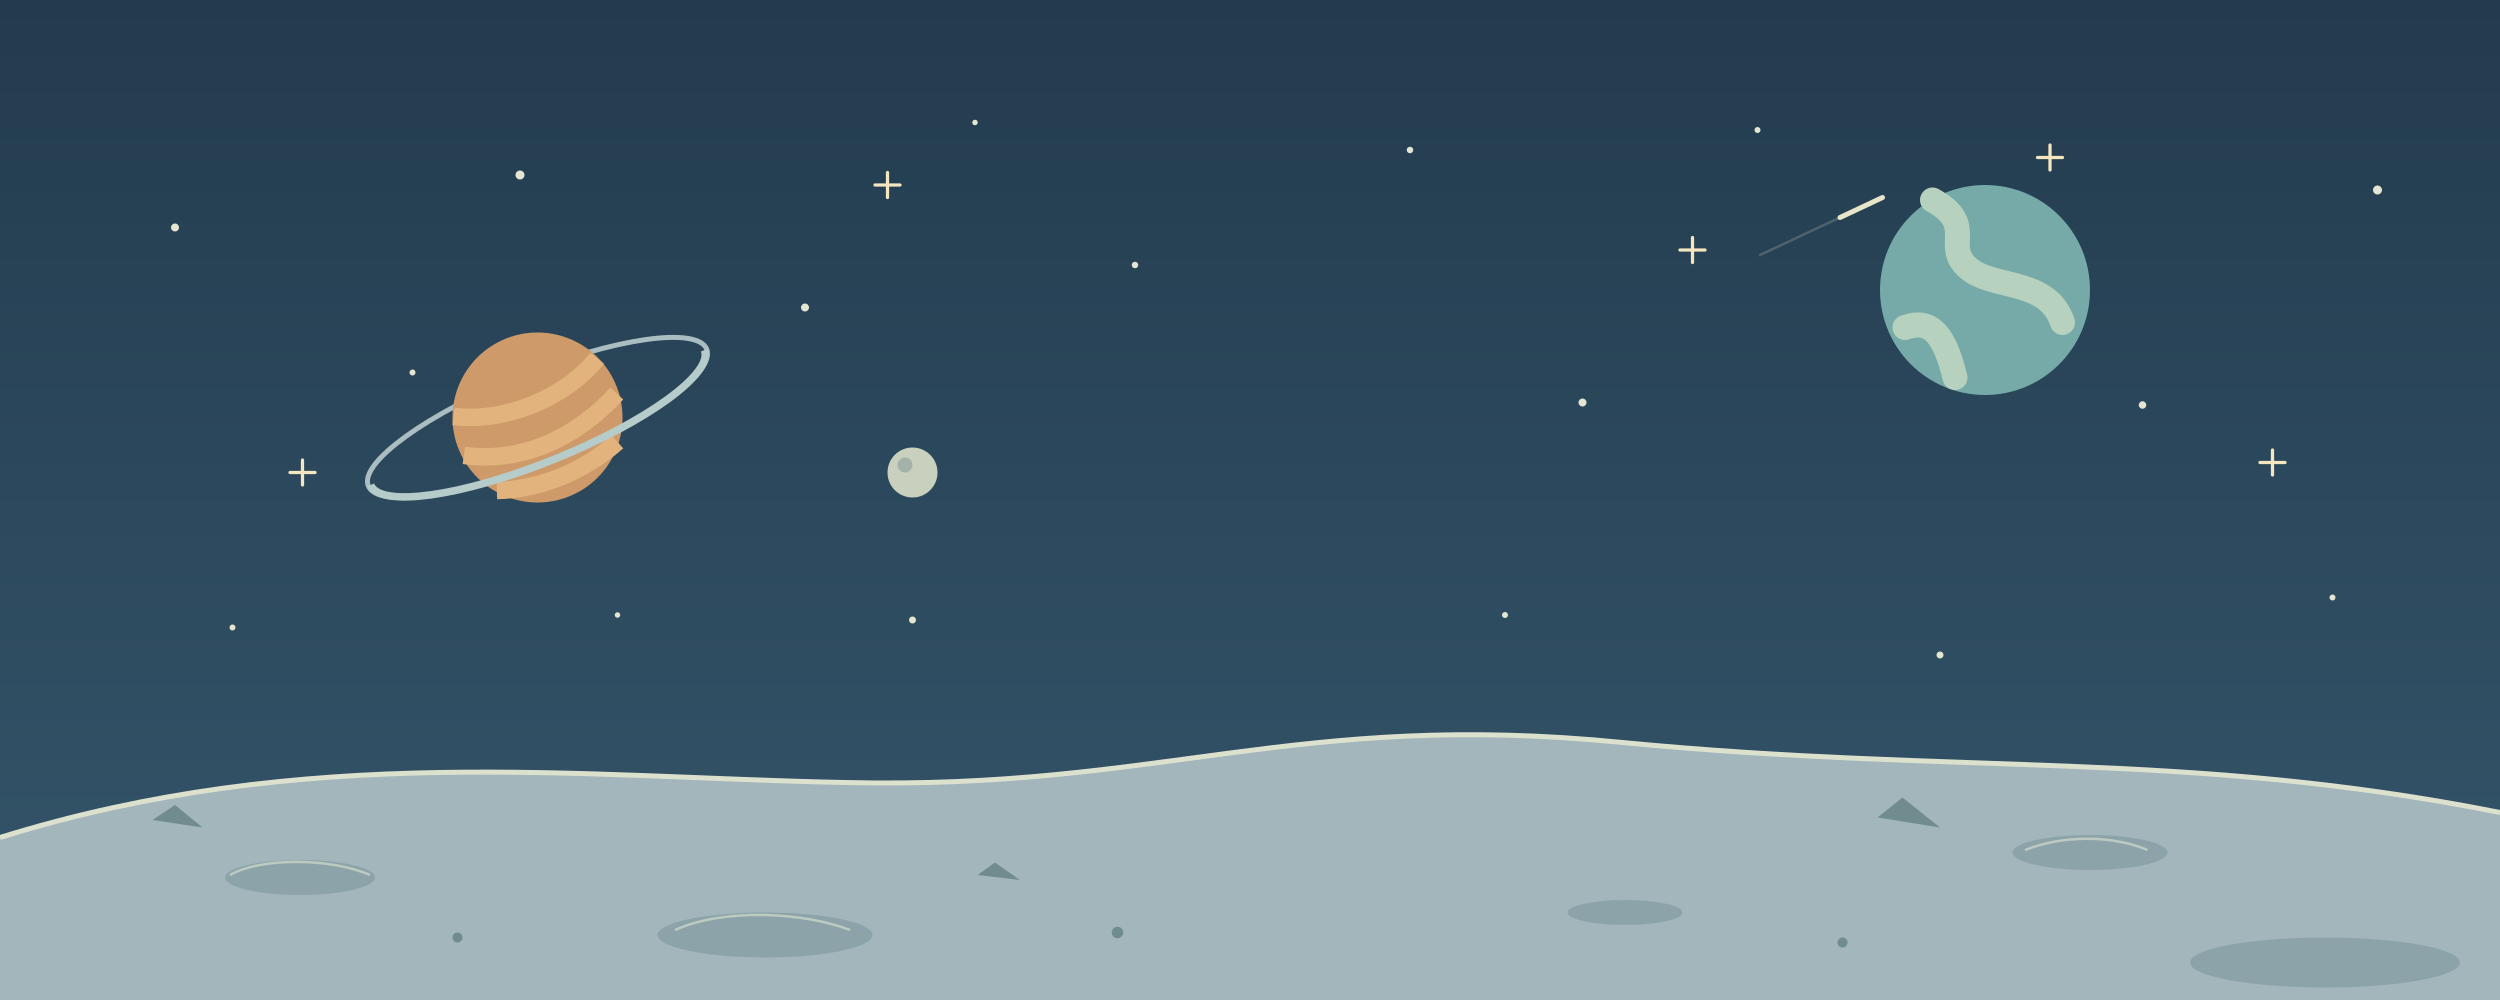
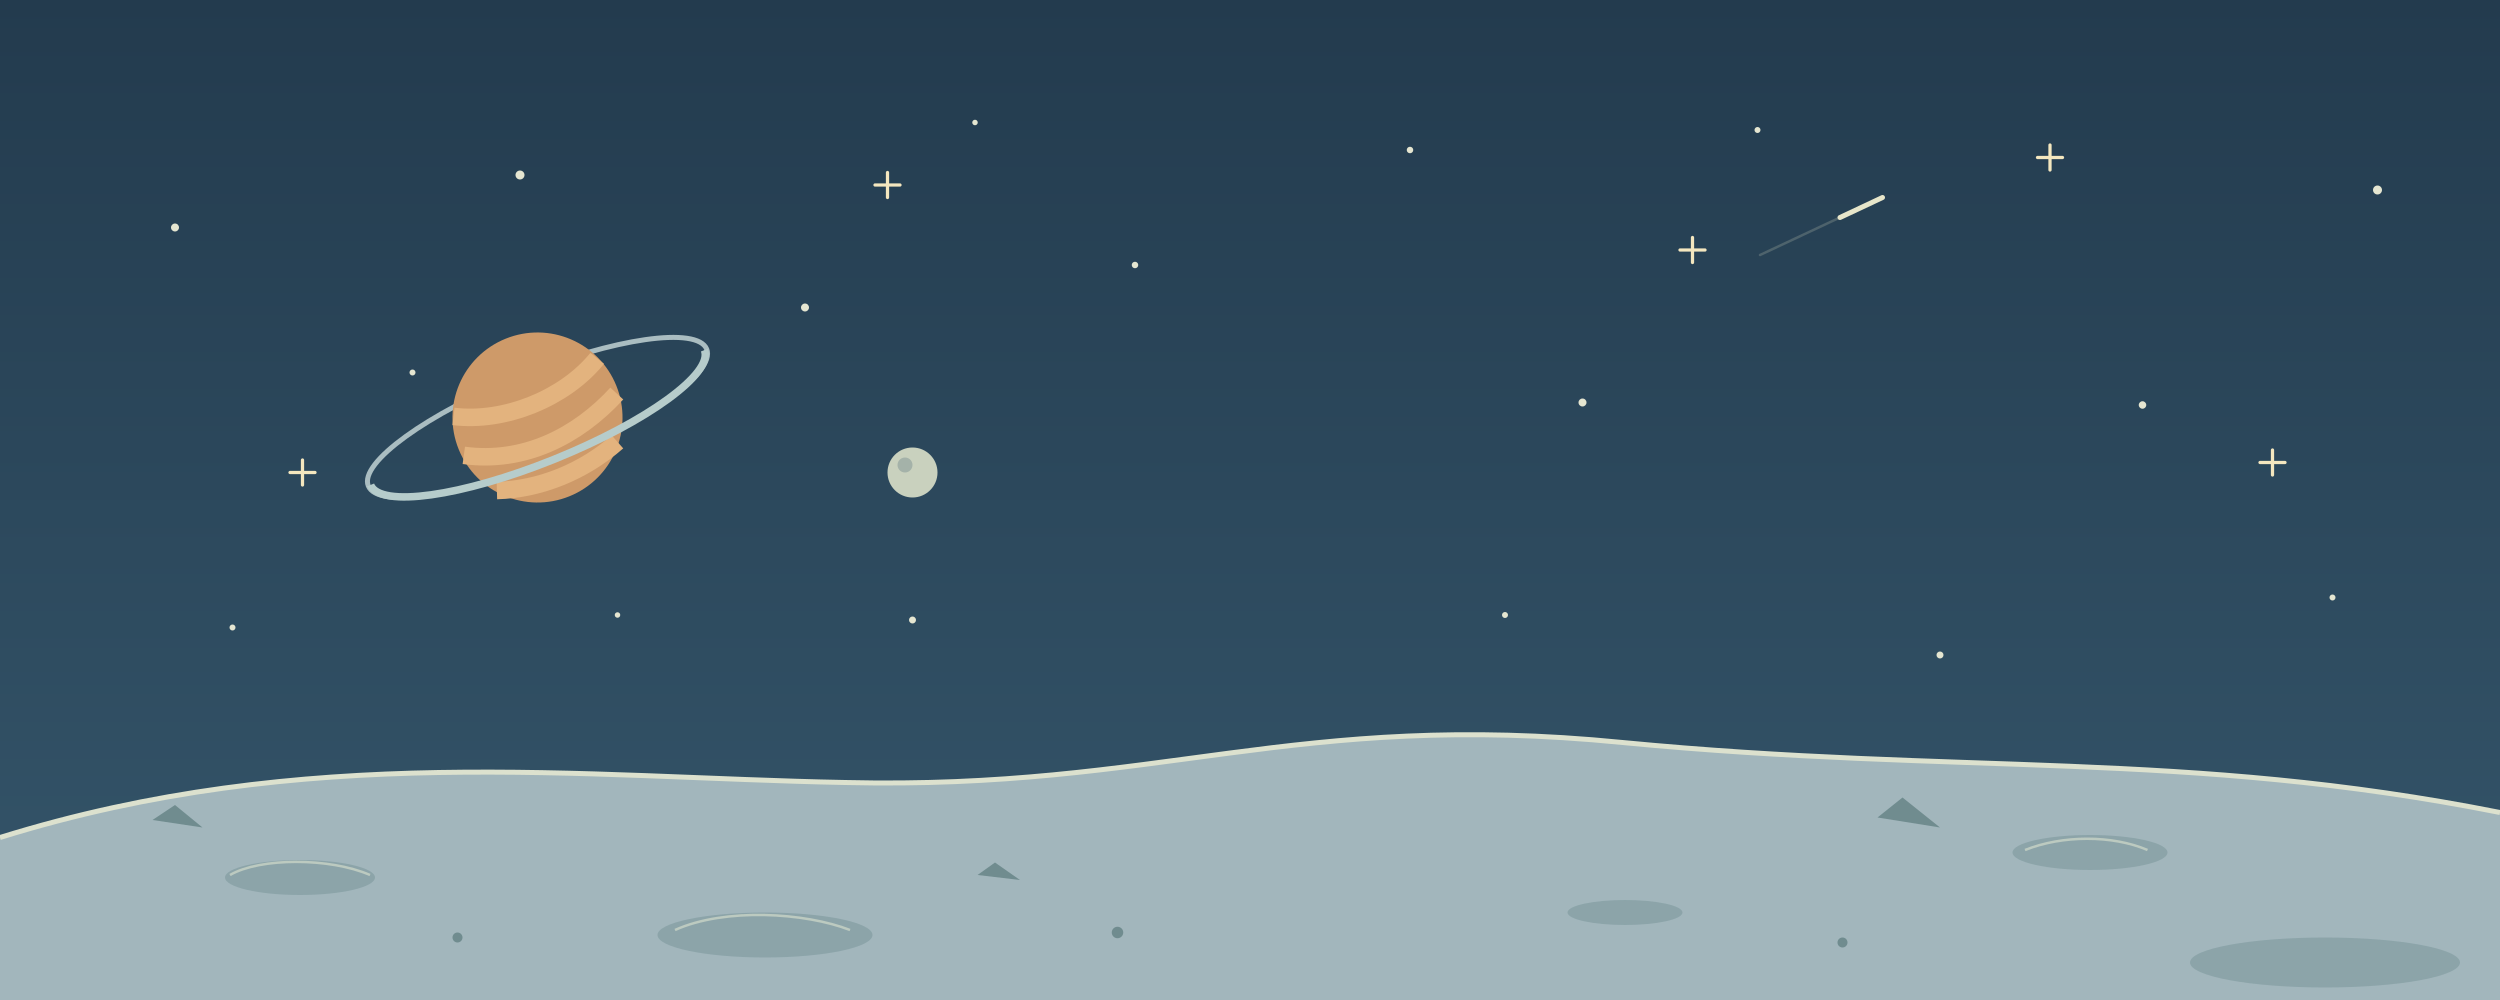
<svg xmlns="http://www.w3.org/2000/svg" viewBox="0 0 1000 400" fill="none">
  <defs>
    <linearGradient id="sky" x1="500" y1="0" x2="500" y2="400" gradientUnits="userSpaceOnUse">
      <stop stop-color="#233b4e" />
      <stop offset="1" stop-color="#35566b" />
    </linearGradient>
    <g id="star">
      <path d="M0-5v10M-5 0H5" stroke="#f4e7bf" stroke-width="1.3" stroke-linecap="round" />
    </g>
  </defs>
  <path fill="url(#sky)" d="M0 0h1000v400H0z" />
  <g fill="#e5e6d1">
    <circle cx="70" cy="91" r="1.6" />
    <circle cx="165" cy="149" r="1.2" />
    <circle cx="208" cy="70" r="1.8" />
    <circle cx="322" cy="123" r="1.6" />
    <circle cx="390" cy="49" r="1.1" />
    <circle cx="564" cy="60" r="1.3" />
    <circle cx="633" cy="161" r="1.6" />
    <circle cx="703" cy="52" r="1.2" />
    <circle cx="857" cy="162" r="1.5" />
    <circle cx="951" cy="76" r="1.8" />
    <circle cx="933" cy="239" r="1.2" />
    <circle cx="93" cy="251" r="1.2" />
    <circle cx="247" cy="246" r="1.1" />
    <circle cx="776" cy="262" r="1.4" />
    <circle cx="365" cy="248" r="1.4" />
    <circle cx="454" cy="106" r="1.3" />
    <circle cx="602" cy="246" r="1.2" />
  </g>
  <g>
    <use href="#star" x="121" y="189" />
    <use href="#star" x="355" y="74" />
    <use href="#star" x="677" y="100" />
    <use href="#star" x="909" y="185" />
    <use href="#star" x="820" y="63" />
  </g>
  <path d="m753 79-49 23" stroke="#e7e6ca" stroke-opacity=".2" stroke-linecap="round" />
  <path d="m753 79-17 8" stroke="#e7e6ca" stroke-width="2" stroke-linecap="round" />
  <g transform="translate(215 167) rotate(-22)">
    <ellipse rx="73" ry="18" stroke="#aabdc1" stroke-width="2" />
    <circle r="34" fill="#ce9a69" />
    <path d="M-31-13c18 10 44 10 62 0M-33 3c21 12 45 10 66 0M-26 21c16 6 35 6 52 0" stroke="#e3b37e" stroke-width="7" />
    <path d="M-72 0c0 10 32 18 72 18s72-8 72-18" stroke="#b6cccb" stroke-width="3" />
  </g>
-   <circle cx="794" cy="116" r="42" fill="#75aaa8" />
-   <path d="M773 80c18 10 4 18 14 27s32 4 38 22M762 131c11-4 16 4 20 20" stroke="#b6d1be" stroke-width="10" stroke-linecap="round" />
-   <path d="M810 77a42 42 0 0 1-24 80 42 42 0 0 0 24-80Z" fill="#294f60" opacity=".35" />
  <circle cx="365" cy="189" r="10" fill="#c9d1be" />
  <circle cx="362" cy="186" r="3" fill="#a4b2a9" />
  <path d="M0 335c122-38 233-24 338-22 126 3 180-29 311-16 135 13 225 3 351 28v75H0Z" fill="#a2b6bc" />
  <path d="M0 335c122-38 233-24 338-22 126 3 180-29 311-16 135 13 225 3 351 28" stroke="#dce1ce" stroke-width="2" />
  <g fill="#718f93" opacity=".45">
    <ellipse cx="120" cy="351" rx="30" ry="7" />
    <ellipse cx="306" cy="374" rx="43" ry="9" />
    <ellipse cx="836" cy="341" rx="31" ry="7" />
    <ellipse cx="930" cy="385" rx="54" ry="10" />
    <ellipse cx="650" cy="365" rx="23" ry="5" />
  </g>
  <g stroke="#dce3ce" stroke-opacity=".6">
    <path d="M92 350c12-7 40-7 56 0M270 372c20-9 52-7 70 0M810 340c15-6 35-6 49 0" />
  </g>
  <g fill="#708c8f">
    <path d="m61 328 9-6 11 9ZM751 327l10-8 15 12ZM391 350l7-5 10 7Z" />
    <circle cx="183" cy="375" r="2" />
    <circle cx="447" cy="373" r="2.3" />
    <circle cx="737" cy="377" r="2" />
  </g>
</svg>
